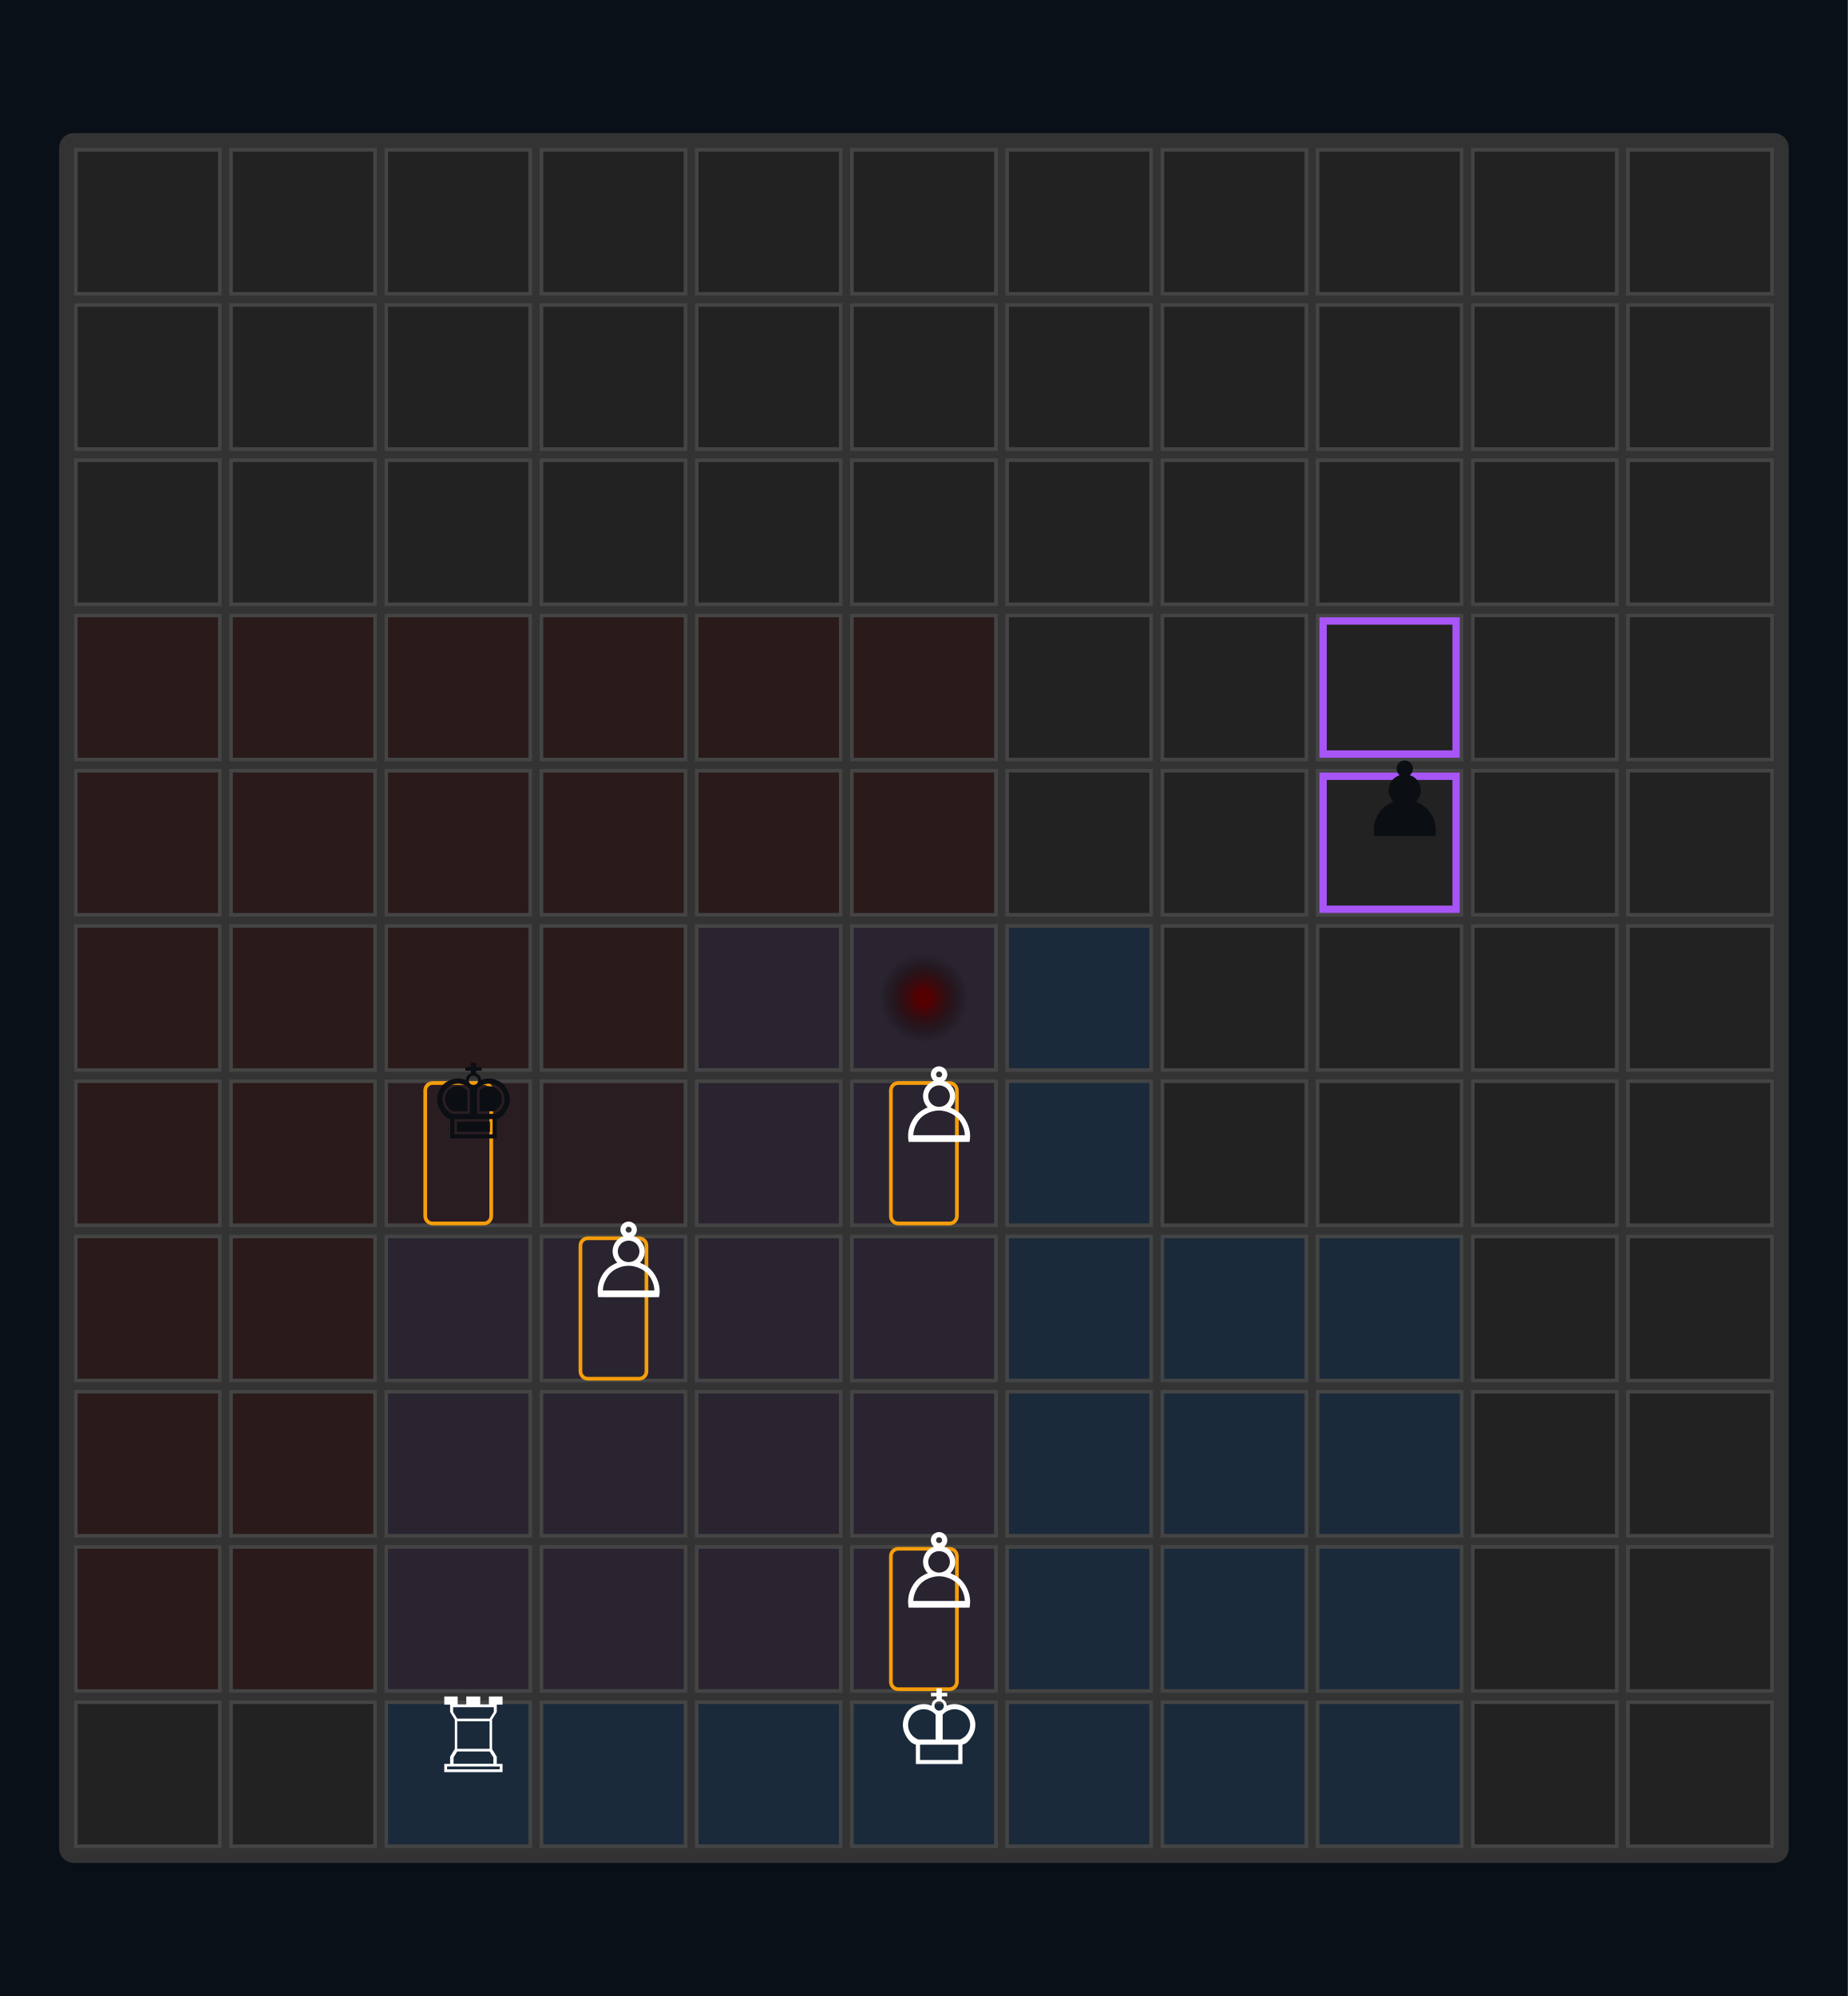
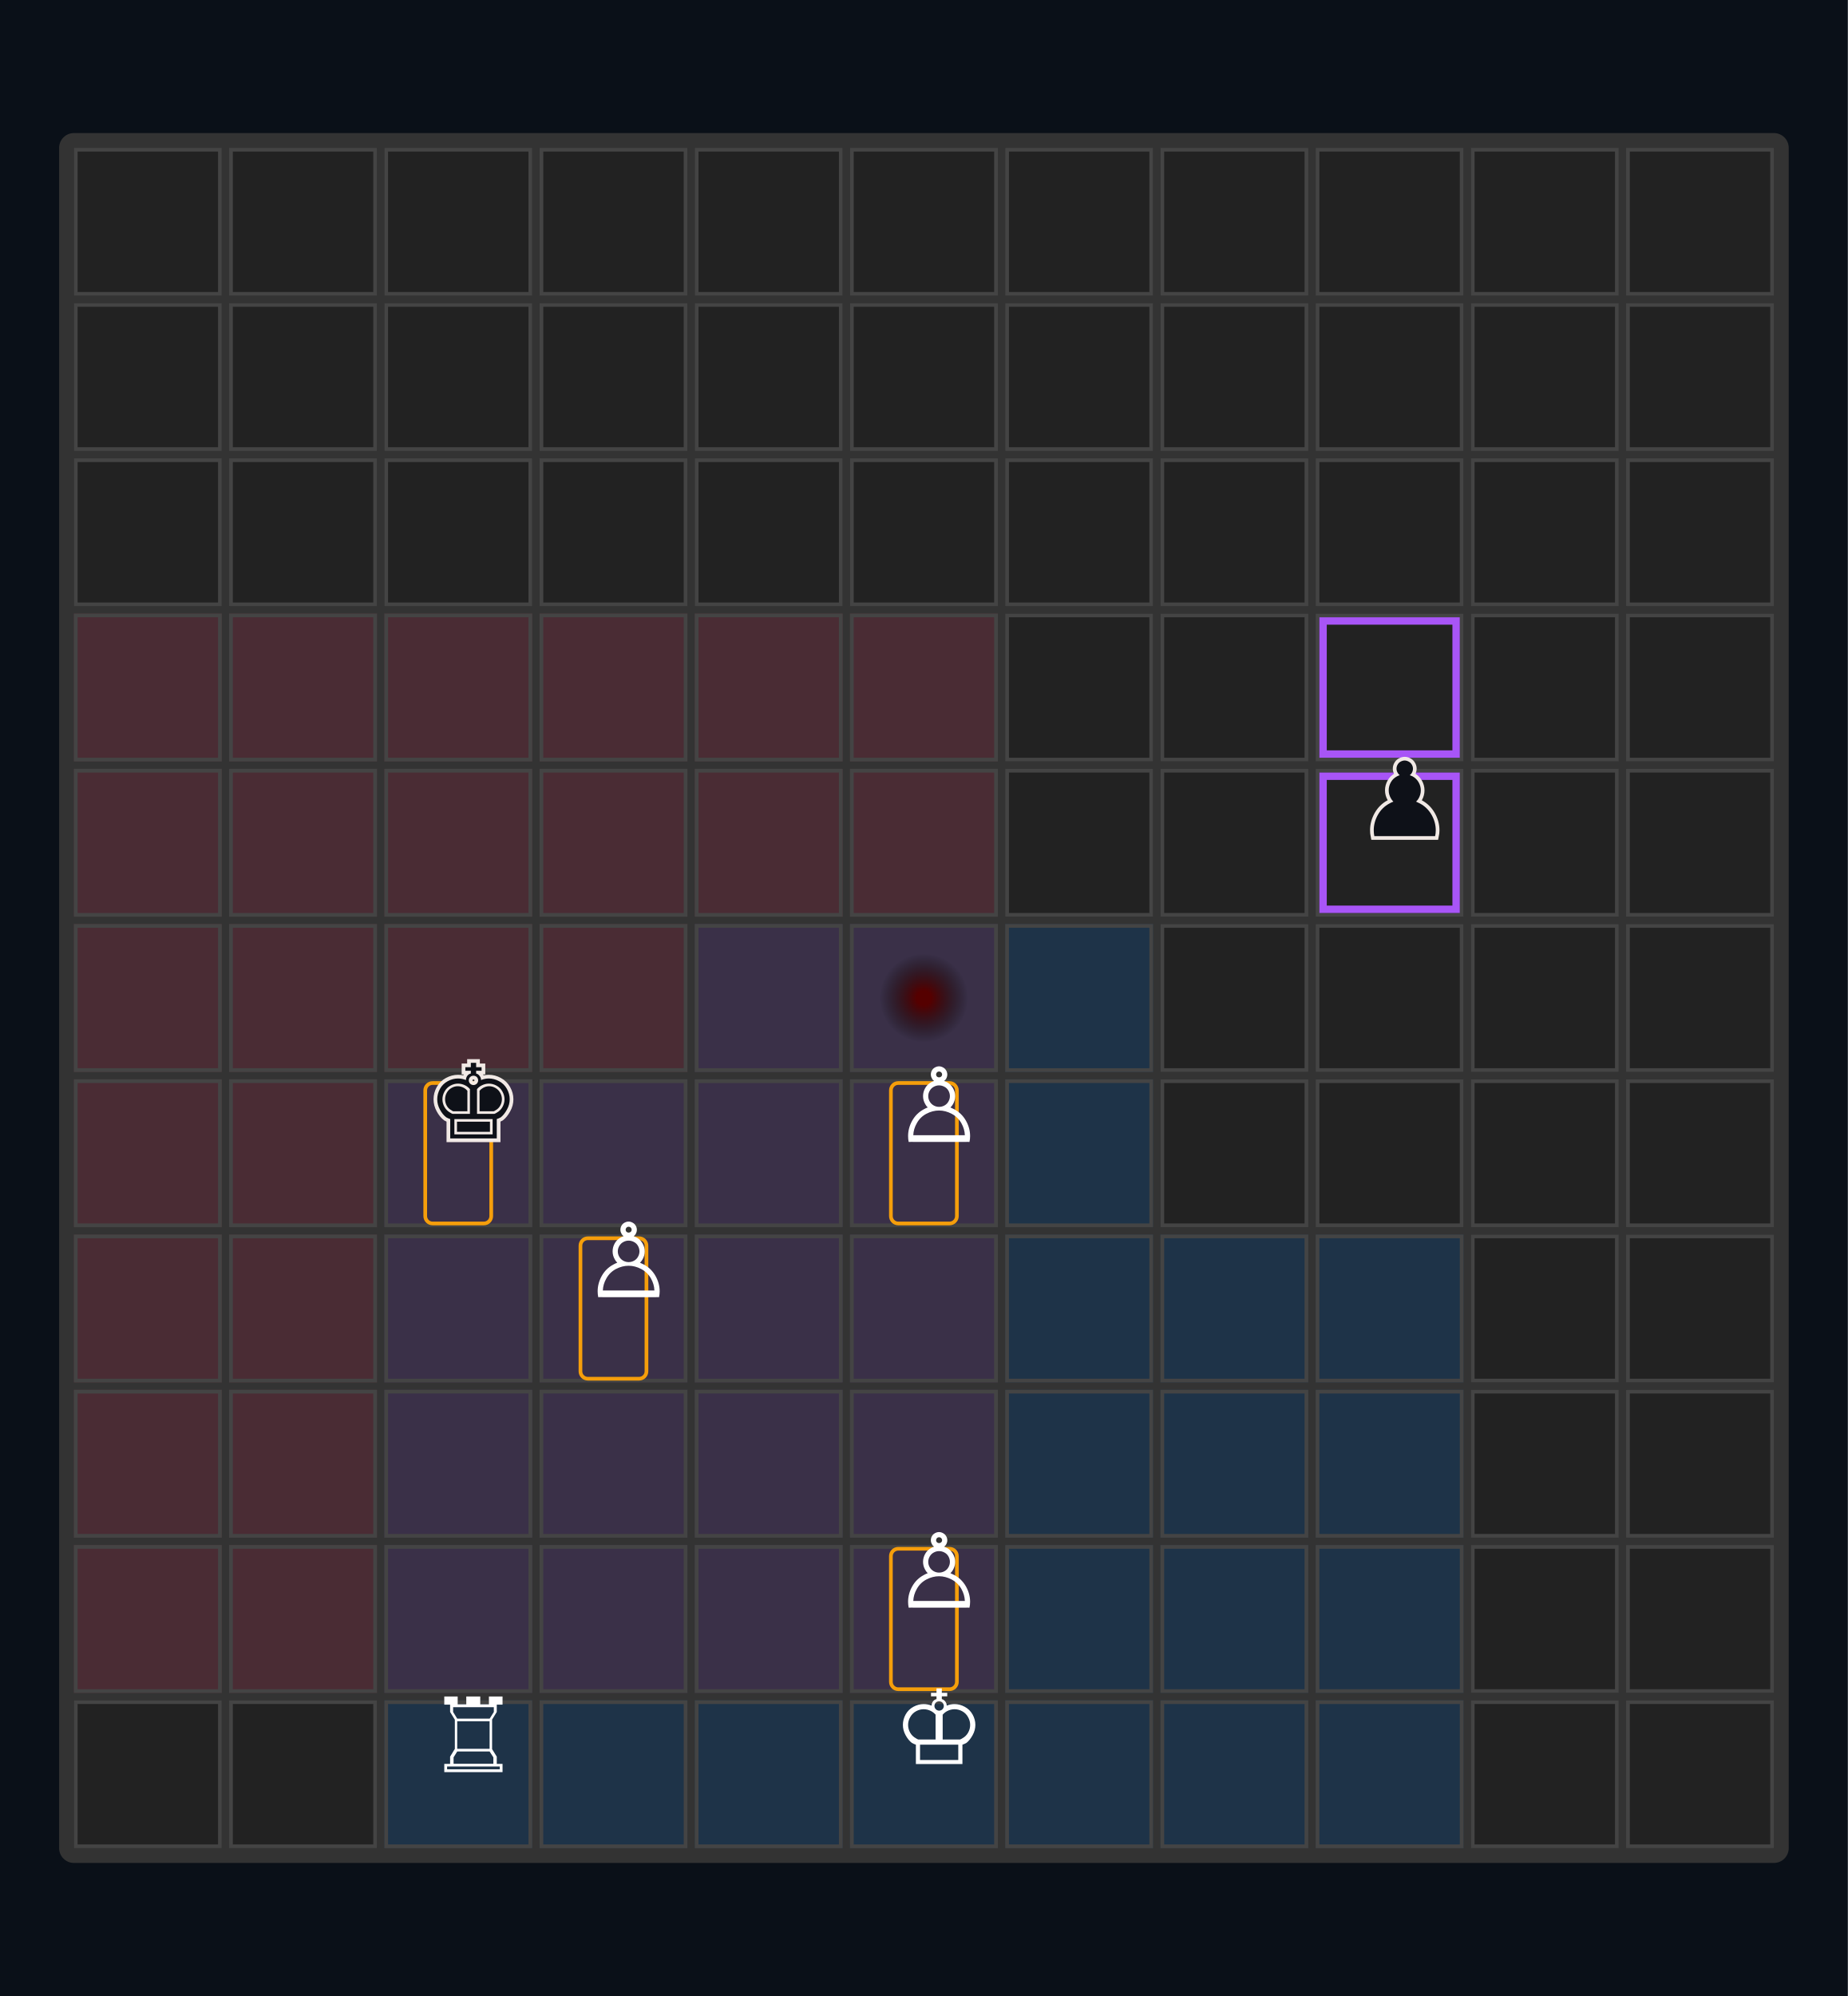
<svg xmlns="http://www.w3.org/2000/svg" width="500" height="540" viewBox="0 0 500 540">
  <defs>
-     <radialGradient id="rg-iuy6a698" gradientUnits="objectBoundingBox" cx="0.5" cy="0.5" r="0.5">
+     <radialGradient id="rg-9z0nohxr" gradientUnits="objectBoundingBox" cx="0.5" cy="0.5" r="0.5">
      <stop offset="10%" stop-color="rgb(85, 0, 0)" />
      <stop offset="60%" stop-color="rgba(0, 0, 0, 0)" />
    </radialGradient>
  </defs>
  <rect x="0" y="0" width="500" height="540" fill="rgb(10, 16, 24)" />
  <rect x="16" y="36" width="468" height="468" rx="4" ry="4" fill="rgb(51, 51, 51)" />
  <rect x="20" y="40" width="40" height="40" fill="rgb(34, 34, 34)" />
  <rect x="20.5" y="40.5" width="39" height="39" fill="none" stroke="rgb(68, 68, 68)" stroke-width="1" />
  <rect x="62" y="40" width="40" height="40" fill="rgb(34, 34, 34)" />
  <rect x="62.5" y="40.5" width="39" height="39" fill="none" stroke="rgb(68, 68, 68)" stroke-width="1" />
  <rect x="104" y="40" width="40" height="40" fill="rgb(34, 34, 34)" />
  <rect x="104.5" y="40.5" width="39" height="39" fill="none" stroke="rgb(68, 68, 68)" stroke-width="1" />
  <rect x="146" y="40" width="40" height="40" fill="rgb(34, 34, 34)" />
  <rect x="146.5" y="40.5" width="39" height="39" fill="none" stroke="rgb(68, 68, 68)" stroke-width="1" />
  <rect x="188" y="40" width="40" height="40" fill="rgb(34, 34, 34)" />
  <rect x="188.5" y="40.5" width="39" height="39" fill="none" stroke="rgb(68, 68, 68)" stroke-width="1" />
  <rect x="230" y="40" width="40" height="40" fill="rgb(34, 34, 34)" />
  <rect x="230.5" y="40.5" width="39" height="39" fill="none" stroke="rgb(68, 68, 68)" stroke-width="1" />
  <rect x="272" y="40" width="40" height="40" fill="rgb(34, 34, 34)" />
  <rect x="272.5" y="40.5" width="39" height="39" fill="none" stroke="rgb(68, 68, 68)" stroke-width="1" />
  <rect x="314" y="40" width="40" height="40" fill="rgb(34, 34, 34)" />
  <rect x="314.5" y="40.5" width="39" height="39" fill="none" stroke="rgb(68, 68, 68)" stroke-width="1" />
  <rect x="356" y="40" width="40" height="40" fill="rgb(34, 34, 34)" />
  <rect x="356.5" y="40.5" width="39" height="39" fill="none" stroke="rgb(68, 68, 68)" stroke-width="1" />
  <rect x="398" y="40" width="40" height="40" fill="rgb(34, 34, 34)" />
  <rect x="398.5" y="40.5" width="39" height="39" fill="none" stroke="rgb(68, 68, 68)" stroke-width="1" />
  <rect x="440" y="40" width="40" height="40" fill="rgb(34, 34, 34)" />
  <rect x="440.5" y="40.5" width="39" height="39" fill="none" stroke="rgb(68, 68, 68)" stroke-width="1" />
  <rect x="20" y="82" width="40" height="40" fill="rgb(34, 34, 34)" />
  <rect x="20.5" y="82.5" width="39" height="39" fill="none" stroke="rgb(68, 68, 68)" stroke-width="1" />
  <rect x="62" y="82" width="40" height="40" fill="rgb(34, 34, 34)" />
  <rect x="62.5" y="82.5" width="39" height="39" fill="none" stroke="rgb(68, 68, 68)" stroke-width="1" />
  <rect x="104" y="82" width="40" height="40" fill="rgb(34, 34, 34)" />
  <rect x="104.5" y="82.5" width="39" height="39" fill="none" stroke="rgb(68, 68, 68)" stroke-width="1" />
  <rect x="146" y="82" width="40" height="40" fill="rgb(34, 34, 34)" />
  <rect x="146.5" y="82.5" width="39" height="39" fill="none" stroke="rgb(68, 68, 68)" stroke-width="1" />
  <rect x="188" y="82" width="40" height="40" fill="rgb(34, 34, 34)" />
  <rect x="188.5" y="82.5" width="39" height="39" fill="none" stroke="rgb(68, 68, 68)" stroke-width="1" />
  <rect x="230" y="82" width="40" height="40" fill="rgb(34, 34, 34)" />
  <rect x="230.5" y="82.5" width="39" height="39" fill="none" stroke="rgb(68, 68, 68)" stroke-width="1" />
  <rect x="272" y="82" width="40" height="40" fill="rgb(34, 34, 34)" />
  <rect x="272.5" y="82.5" width="39" height="39" fill="none" stroke="rgb(68, 68, 68)" stroke-width="1" />
  <rect x="314" y="82" width="40" height="40" fill="rgb(34, 34, 34)" />
  <rect x="314.5" y="82.5" width="39" height="39" fill="none" stroke="rgb(68, 68, 68)" stroke-width="1" />
  <rect x="356" y="82" width="40" height="40" fill="rgb(34, 34, 34)" />
  <rect x="356.5" y="82.5" width="39" height="39" fill="none" stroke="rgb(68, 68, 68)" stroke-width="1" />
  <rect x="398" y="82" width="40" height="40" fill="rgb(34, 34, 34)" />
  <rect x="398.5" y="82.5" width="39" height="39" fill="none" stroke="rgb(68, 68, 68)" stroke-width="1" />
  <rect x="440" y="82" width="40" height="40" fill="rgb(34, 34, 34)" />
  <rect x="440.5" y="82.5" width="39" height="39" fill="none" stroke="rgb(68, 68, 68)" stroke-width="1" />
  <rect x="20" y="124" width="40" height="40" fill="rgb(34, 34, 34)" />
  <rect x="20.5" y="124.5" width="39" height="39" fill="none" stroke="rgb(68, 68, 68)" stroke-width="1" />
  <rect x="62" y="124" width="40" height="40" fill="rgb(34, 34, 34)" />
  <rect x="62.5" y="124.5" width="39" height="39" fill="none" stroke="rgb(68, 68, 68)" stroke-width="1" />
  <rect x="104" y="124" width="40" height="40" fill="rgb(34, 34, 34)" />
  <rect x="104.5" y="124.5" width="39" height="39" fill="none" stroke="rgb(68, 68, 68)" stroke-width="1" />
  <rect x="146" y="124" width="40" height="40" fill="rgb(34, 34, 34)" />
  <rect x="146.5" y="124.5" width="39" height="39" fill="none" stroke="rgb(68, 68, 68)" stroke-width="1" />
  <rect x="188" y="124" width="40" height="40" fill="rgb(34, 34, 34)" />
  <rect x="188.5" y="124.5" width="39" height="39" fill="none" stroke="rgb(68, 68, 68)" stroke-width="1" />
  <rect x="230" y="124" width="40" height="40" fill="rgb(34, 34, 34)" />
  <rect x="230.5" y="124.5" width="39" height="39" fill="none" stroke="rgb(68, 68, 68)" stroke-width="1" />
  <rect x="272" y="124" width="40" height="40" fill="rgb(34, 34, 34)" />
  <rect x="272.5" y="124.5" width="39" height="39" fill="none" stroke="rgb(68, 68, 68)" stroke-width="1" />
  <rect x="314" y="124" width="40" height="40" fill="rgb(34, 34, 34)" />
  <rect x="314.5" y="124.5" width="39" height="39" fill="none" stroke="rgb(68, 68, 68)" stroke-width="1" />
  <rect x="356" y="124" width="40" height="40" fill="rgb(34, 34, 34)" />
  <rect x="356.5" y="124.5" width="39" height="39" fill="none" stroke="rgb(68, 68, 68)" stroke-width="1" />
  <rect x="398" y="124" width="40" height="40" fill="rgb(34, 34, 34)" />
  <rect x="398.5" y="124.5" width="39" height="39" fill="none" stroke="rgb(68, 68, 68)" stroke-width="1" />
  <rect x="440" y="124" width="40" height="40" fill="rgb(34, 34, 34)" />
  <rect x="440.5" y="124.5" width="39" height="39" fill="none" stroke="rgb(68, 68, 68)" stroke-width="1" />
-   <rect x="20" y="166" width="40" height="40" fill="rgb(42, 26, 26)" />
+   <rect x="20" y="166" width="40" height="40" fill="rgb(74, 44, 52)" />
  <rect x="20.5" y="166.5" width="39" height="39" fill="none" stroke="rgb(68, 68, 68)" stroke-width="1" />
-   <rect x="62" y="166" width="40" height="40" fill="rgb(42, 26, 26)" />
+   <rect x="62" y="166" width="40" height="40" fill="rgb(74, 44, 52)" />
  <rect x="62.5" y="166.5" width="39" height="39" fill="none" stroke="rgb(68, 68, 68)" stroke-width="1" />
-   <rect x="104" y="166" width="40" height="40" fill="rgb(42, 26, 26)" />
+   <rect x="104" y="166" width="40" height="40" fill="rgb(74, 44, 52)" />
  <rect x="104.5" y="166.5" width="39" height="39" fill="none" stroke="rgb(68, 68, 68)" stroke-width="1" />
-   <rect x="146" y="166" width="40" height="40" fill="rgb(42, 26, 26)" />
+   <rect x="146" y="166" width="40" height="40" fill="rgb(74, 44, 52)" />
  <rect x="146.5" y="166.5" width="39" height="39" fill="none" stroke="rgb(68, 68, 68)" stroke-width="1" />
-   <rect x="188" y="166" width="40" height="40" fill="rgb(42, 26, 26)" />
+   <rect x="188" y="166" width="40" height="40" fill="rgb(74, 44, 52)" />
  <rect x="188.5" y="166.5" width="39" height="39" fill="none" stroke="rgb(68, 68, 68)" stroke-width="1" />
-   <rect x="230" y="166" width="40" height="40" fill="rgb(42, 26, 26)" />
+   <rect x="230" y="166" width="40" height="40" fill="rgb(74, 44, 52)" />
  <rect x="230.5" y="166.5" width="39" height="39" fill="none" stroke="rgb(68, 68, 68)" stroke-width="1" />
  <rect x="272" y="166" width="40" height="40" fill="rgb(34, 34, 34)" />
  <rect x="272.5" y="166.5" width="39" height="39" fill="none" stroke="rgb(68, 68, 68)" stroke-width="1" />
  <rect x="314" y="166" width="40" height="40" fill="rgb(34, 34, 34)" />
  <rect x="314.5" y="166.5" width="39" height="39" fill="none" stroke="rgb(68, 68, 68)" stroke-width="1" />
  <rect x="356" y="166" width="40" height="40" fill="rgb(34, 34, 34)" />
  <rect x="356.5" y="166.5" width="39" height="39" fill="none" stroke="rgb(68, 68, 68)" stroke-width="1" />
  <rect x="358" y="168" width="36" height="36" fill="none" stroke="rgb(168, 85, 247)" stroke-width="2" />
  <rect x="398" y="166" width="40" height="40" fill="rgb(34, 34, 34)" />
  <rect x="398.5" y="166.5" width="39" height="39" fill="none" stroke="rgb(68, 68, 68)" stroke-width="1" />
  <rect x="440" y="166" width="40" height="40" fill="rgb(34, 34, 34)" />
  <rect x="440.5" y="166.5" width="39" height="39" fill="none" stroke="rgb(68, 68, 68)" stroke-width="1" />
-   <rect x="20" y="208" width="40" height="40" fill="rgb(42, 26, 26)" />
+   <rect x="20" y="208" width="40" height="40" fill="rgb(74, 44, 52)" />
  <rect x="20.5" y="208.5" width="39" height="39" fill="none" stroke="rgb(68, 68, 68)" stroke-width="1" />
-   <rect x="62" y="208" width="40" height="40" fill="rgb(42, 26, 26)" />
+   <rect x="62" y="208" width="40" height="40" fill="rgb(74, 44, 52)" />
  <rect x="62.5" y="208.5" width="39" height="39" fill="none" stroke="rgb(68, 68, 68)" stroke-width="1" />
-   <rect x="104" y="208" width="40" height="40" fill="rgb(42, 26, 26)" />
+   <rect x="104" y="208" width="40" height="40" fill="rgb(74, 44, 52)" />
  <rect x="104.5" y="208.5" width="39" height="39" fill="none" stroke="rgb(68, 68, 68)" stroke-width="1" />
-   <rect x="146" y="208" width="40" height="40" fill="rgb(42, 26, 26)" />
+   <rect x="146" y="208" width="40" height="40" fill="rgb(74, 44, 52)" />
  <rect x="146.5" y="208.5" width="39" height="39" fill="none" stroke="rgb(68, 68, 68)" stroke-width="1" />
-   <rect x="188" y="208" width="40" height="40" fill="rgb(42, 26, 26)" />
+   <rect x="188" y="208" width="40" height="40" fill="rgb(74, 44, 52)" />
  <rect x="188.5" y="208.5" width="39" height="39" fill="none" stroke="rgb(68, 68, 68)" stroke-width="1" />
-   <rect x="230" y="208" width="40" height="40" fill="rgb(42, 26, 26)" />
+   <rect x="230" y="208" width="40" height="40" fill="rgb(74, 44, 52)" />
  <rect x="230.5" y="208.5" width="39" height="39" fill="none" stroke="rgb(68, 68, 68)" stroke-width="1" />
  <rect x="272" y="208" width="40" height="40" fill="rgb(34, 34, 34)" />
  <rect x="272.5" y="208.5" width="39" height="39" fill="none" stroke="rgb(68, 68, 68)" stroke-width="1" />
  <rect x="314" y="208" width="40" height="40" fill="rgb(34, 34, 34)" />
  <rect x="314.5" y="208.5" width="39" height="39" fill="none" stroke="rgb(68, 68, 68)" stroke-width="1" />
  <rect x="356" y="208" width="40" height="40" fill="rgb(34, 34, 34)" />
  <rect x="356.5" y="208.5" width="39" height="39" fill="none" stroke="rgb(68, 68, 68)" stroke-width="1" />
  <rect x="358" y="210" width="36" height="36" fill="none" stroke="rgb(168, 85, 247)" stroke-width="2" />
-   <text x="367.56" y="226.19" fill="rgb(11, 14, 19)" font-size="28" font-family="'IBM Plex Sans'" font-weight="400" font-style="normal" xml:space="preserve">♟</text>
+   <text x="367.56" y="226.19" fill="rgb(14, 17, 24)" font-size="28" font-family="'IBM Plex Sans'" font-weight="400" font-style="normal" xml:space="preserve" stroke="rgba(244, 236, 232, 0.98)" stroke-width="2" paint-order="stroke fill">♟</text>
  <rect x="398" y="208" width="40" height="40" fill="rgb(34, 34, 34)" />
  <rect x="398.5" y="208.5" width="39" height="39" fill="none" stroke="rgb(68, 68, 68)" stroke-width="1" />
  <rect x="440" y="208" width="40" height="40" fill="rgb(34, 34, 34)" />
  <rect x="440.5" y="208.5" width="39" height="39" fill="none" stroke="rgb(68, 68, 68)" stroke-width="1" />
-   <rect x="20" y="250" width="40" height="40" fill="rgb(42, 26, 26)" />
+   <rect x="20" y="250" width="40" height="40" fill="rgb(74, 44, 52)" />
  <rect x="20.5" y="250.5" width="39" height="39" fill="none" stroke="rgb(68, 68, 68)" stroke-width="1" />
-   <rect x="62" y="250" width="40" height="40" fill="rgb(42, 26, 26)" />
+   <rect x="62" y="250" width="40" height="40" fill="rgb(74, 44, 52)" />
  <rect x="62.5" y="250.5" width="39" height="39" fill="none" stroke="rgb(68, 68, 68)" stroke-width="1" />
-   <rect x="104" y="250" width="40" height="40" fill="rgb(42, 26, 26)" />
+   <rect x="104" y="250" width="40" height="40" fill="rgb(74, 44, 52)" />
  <rect x="104.5" y="250.5" width="39" height="39" fill="none" stroke="rgb(68, 68, 68)" stroke-width="1" />
-   <rect x="146" y="250" width="40" height="40" fill="rgb(42, 26, 26)" />
+   <rect x="146" y="250" width="40" height="40" fill="rgb(74, 44, 52)" />
  <rect x="146.5" y="250.5" width="39" height="39" fill="none" stroke="rgb(68, 68, 68)" stroke-width="1" />
-   <rect x="188" y="250" width="40" height="40" fill="rgb(42, 36, 48)" />
+   <rect x="188" y="250" width="40" height="40" fill="rgb(58, 48, 72)" />
  <rect x="188.5" y="250.5" width="39" height="39" fill="none" stroke="rgb(68, 68, 68)" stroke-width="1" />
-   <rect x="230" y="250" width="40" height="40" fill="rgb(42, 36, 48)" />
-   <rect x="230" y="250" width="40" height="40" fill="url(#rg-iuy6a698)" />
+   <rect x="230" y="250" width="40" height="40" fill="rgb(58, 48, 72)" />
+   <rect x="230" y="250" width="40" height="40" fill="url(#rg-9z0nohxr)" />
  <rect x="230.5" y="250.5" width="39" height="39" fill="none" stroke="rgb(68, 68, 68)" stroke-width="1" />
-   <rect x="272" y="250" width="40" height="40" fill="rgb(26, 42, 58)" />
+   <rect x="272" y="250" width="40" height="40" fill="rgb(30, 51, 72)" />
  <rect x="272.5" y="250.5" width="39" height="39" fill="none" stroke="rgb(68, 68, 68)" stroke-width="1" />
  <rect x="314" y="250" width="40" height="40" fill="rgb(34, 34, 34)" />
  <rect x="314.5" y="250.5" width="39" height="39" fill="none" stroke="rgb(68, 68, 68)" stroke-width="1" />
  <rect x="356" y="250" width="40" height="40" fill="rgb(34, 34, 34)" />
  <rect x="356.5" y="250.5" width="39" height="39" fill="none" stroke="rgb(68, 68, 68)" stroke-width="1" />
  <rect x="398" y="250" width="40" height="40" fill="rgb(34, 34, 34)" />
  <rect x="398.5" y="250.5" width="39" height="39" fill="none" stroke="rgb(68, 68, 68)" stroke-width="1" />
  <rect x="440" y="250" width="40" height="40" fill="rgb(34, 34, 34)" />
  <rect x="440.5" y="250.5" width="39" height="39" fill="none" stroke="rgb(68, 68, 68)" stroke-width="1" />
-   <rect x="20" y="292" width="40" height="40" fill="rgb(42, 26, 26)" />
+   <rect x="20" y="292" width="40" height="40" fill="rgb(74, 44, 52)" />
  <rect x="20.5" y="292.5" width="39" height="39" fill="none" stroke="rgb(68, 68, 68)" stroke-width="1" />
-   <rect x="62" y="292" width="40" height="40" fill="rgb(42, 26, 26)" />
+   <rect x="62" y="292" width="40" height="40" fill="rgb(74, 44, 52)" />
  <rect x="62.5" y="292.5" width="39" height="39" fill="none" stroke="rgb(68, 68, 68)" stroke-width="1" />
-   <rect x="104" y="292" width="40" height="40" fill="rgb(42, 29, 33)" />
+   <rect x="104" y="292" width="40" height="40" fill="rgb(58, 48, 72)" />
  <rect x="104.5" y="292.5" width="39" height="39" fill="none" stroke="rgb(68, 68, 68)" stroke-width="1" />
  <rect x="115.062" y="293" width="17.859" height="38" rx="2" ry="2" fill="none" stroke="rgb(245, 158, 11)" stroke-width="1" />
-   <text x="115.56" y="307.99" fill="rgb(11, 14, 19)" font-size="28" font-family="'IBM Plex Sans'" font-weight="400" font-style="normal" xml:space="preserve">♚</text>
-   <rect x="146" y="292" width="40" height="40" fill="rgb(42, 29, 33)" />
+   <text x="115.56" y="307.99" fill="rgb(14, 17, 24)" font-size="28" font-family="'IBM Plex Sans'" font-weight="400" font-style="normal" xml:space="preserve" stroke="rgba(244, 236, 232, 0.98)" stroke-width="2" paint-order="stroke fill">♚</text>
+   <rect x="146" y="292" width="40" height="40" fill="rgb(58, 48, 72)" />
  <rect x="146.5" y="292.5" width="39" height="39" fill="none" stroke="rgb(68, 68, 68)" stroke-width="1" />
-   <rect x="188" y="292" width="40" height="40" fill="rgb(42, 36, 48)" />
+   <rect x="188" y="292" width="40" height="40" fill="rgb(58, 48, 72)" />
  <rect x="188.5" y="292.5" width="39" height="39" fill="none" stroke="rgb(68, 68, 68)" stroke-width="1" />
-   <rect x="230" y="292" width="40" height="40" fill="rgb(42, 36, 48)" />
+   <rect x="230" y="292" width="40" height="40" fill="rgb(58, 48, 72)" />
  <rect x="230.5" y="292.5" width="39" height="39" fill="none" stroke="rgb(68, 68, 68)" stroke-width="1" />
  <rect x="241.062" y="293" width="17.859" height="38" rx="2" ry="2" fill="none" stroke="rgb(245, 158, 11)" stroke-width="1" />
  <text x="241.56" y="308.92" fill="rgb(255, 255, 255)" font-size="28" font-family="'IBM Plex Sans'" font-weight="400" font-style="normal" xml:space="preserve">♙</text>
-   <rect x="272" y="292" width="40" height="40" fill="rgb(26, 42, 58)" />
+   <rect x="272" y="292" width="40" height="40" fill="rgb(30, 51, 72)" />
  <rect x="272.5" y="292.5" width="39" height="39" fill="none" stroke="rgb(68, 68, 68)" stroke-width="1" />
  <rect x="314" y="292" width="40" height="40" fill="rgb(34, 34, 34)" />
  <rect x="314.5" y="292.5" width="39" height="39" fill="none" stroke="rgb(68, 68, 68)" stroke-width="1" />
  <rect x="356" y="292" width="40" height="40" fill="rgb(34, 34, 34)" />
  <rect x="356.5" y="292.5" width="39" height="39" fill="none" stroke="rgb(68, 68, 68)" stroke-width="1" />
  <rect x="398" y="292" width="40" height="40" fill="rgb(34, 34, 34)" />
  <rect x="398.5" y="292.5" width="39" height="39" fill="none" stroke="rgb(68, 68, 68)" stroke-width="1" />
  <rect x="440" y="292" width="40" height="40" fill="rgb(34, 34, 34)" />
  <rect x="440.5" y="292.5" width="39" height="39" fill="none" stroke="rgb(68, 68, 68)" stroke-width="1" />
-   <rect x="20" y="334" width="40" height="40" fill="rgb(42, 26, 26)" />
+   <rect x="20" y="334" width="40" height="40" fill="rgb(74, 44, 52)" />
  <rect x="20.5" y="334.5" width="39" height="39" fill="none" stroke="rgb(68, 68, 68)" stroke-width="1" />
-   <rect x="62" y="334" width="40" height="40" fill="rgb(42, 26, 26)" />
+   <rect x="62" y="334" width="40" height="40" fill="rgb(74, 44, 52)" />
  <rect x="62.5" y="334.5" width="39" height="39" fill="none" stroke="rgb(68, 68, 68)" stroke-width="1" />
-   <rect x="104" y="334" width="40" height="40" fill="rgb(42, 36, 48)" />
+   <rect x="104" y="334" width="40" height="40" fill="rgb(58, 48, 72)" />
  <rect x="104.5" y="334.5" width="39" height="39" fill="none" stroke="rgb(68, 68, 68)" stroke-width="1" />
-   <rect x="146" y="334" width="40" height="40" fill="rgb(42, 36, 48)" />
+   <rect x="146" y="334" width="40" height="40" fill="rgb(58, 48, 72)" />
  <rect x="146.5" y="334.5" width="39" height="39" fill="none" stroke="rgb(68, 68, 68)" stroke-width="1" />
  <rect x="157.062" y="335" width="17.859" height="38" rx="2" ry="2" fill="none" stroke="rgb(245, 158, 11)" stroke-width="1" />
  <text x="157.56" y="350.92" fill="rgb(255, 255, 255)" font-size="28" font-family="'IBM Plex Sans'" font-weight="400" font-style="normal" xml:space="preserve">♙</text>
-   <rect x="188" y="334" width="40" height="40" fill="rgb(42, 36, 48)" />
+   <rect x="188" y="334" width="40" height="40" fill="rgb(58, 48, 72)" />
  <rect x="188.5" y="334.5" width="39" height="39" fill="none" stroke="rgb(68, 68, 68)" stroke-width="1" />
-   <rect x="230" y="334" width="40" height="40" fill="rgb(42, 36, 48)" />
+   <rect x="230" y="334" width="40" height="40" fill="rgb(58, 48, 72)" />
  <rect x="230.5" y="334.5" width="39" height="39" fill="none" stroke="rgb(68, 68, 68)" stroke-width="1" />
-   <rect x="272" y="334" width="40" height="40" fill="rgb(26, 42, 58)" />
+   <rect x="272" y="334" width="40" height="40" fill="rgb(30, 51, 72)" />
  <rect x="272.5" y="334.5" width="39" height="39" fill="none" stroke="rgb(68, 68, 68)" stroke-width="1" />
-   <rect x="314" y="334" width="40" height="40" fill="rgb(26, 42, 58)" />
+   <rect x="314" y="334" width="40" height="40" fill="rgb(30, 51, 72)" />
  <rect x="314.5" y="334.5" width="39" height="39" fill="none" stroke="rgb(68, 68, 68)" stroke-width="1" />
-   <rect x="356" y="334" width="40" height="40" fill="rgb(26, 42, 58)" />
+   <rect x="356" y="334" width="40" height="40" fill="rgb(30, 51, 72)" />
  <rect x="356.5" y="334.5" width="39" height="39" fill="none" stroke="rgb(68, 68, 68)" stroke-width="1" />
  <rect x="398" y="334" width="40" height="40" fill="rgb(34, 34, 34)" />
  <rect x="398.5" y="334.5" width="39" height="39" fill="none" stroke="rgb(68, 68, 68)" stroke-width="1" />
  <rect x="440" y="334" width="40" height="40" fill="rgb(34, 34, 34)" />
  <rect x="440.5" y="334.5" width="39" height="39" fill="none" stroke="rgb(68, 68, 68)" stroke-width="1" />
-   <rect x="20" y="376" width="40" height="40" fill="rgb(42, 26, 26)" />
+   <rect x="20" y="376" width="40" height="40" fill="rgb(74, 44, 52)" />
  <rect x="20.5" y="376.5" width="39" height="39" fill="none" stroke="rgb(68, 68, 68)" stroke-width="1" />
-   <rect x="62" y="376" width="40" height="40" fill="rgb(42, 26, 26)" />
+   <rect x="62" y="376" width="40" height="40" fill="rgb(74, 44, 52)" />
  <rect x="62.5" y="376.5" width="39" height="39" fill="none" stroke="rgb(68, 68, 68)" stroke-width="1" />
-   <rect x="104" y="376" width="40" height="40" fill="rgb(42, 36, 48)" />
+   <rect x="104" y="376" width="40" height="40" fill="rgb(58, 48, 72)" />
  <rect x="104.5" y="376.5" width="39" height="39" fill="none" stroke="rgb(68, 68, 68)" stroke-width="1" />
-   <rect x="146" y="376" width="40" height="40" fill="rgb(42, 36, 48)" />
+   <rect x="146" y="376" width="40" height="40" fill="rgb(58, 48, 72)" />
  <rect x="146.5" y="376.5" width="39" height="39" fill="none" stroke="rgb(68, 68, 68)" stroke-width="1" />
-   <rect x="188" y="376" width="40" height="40" fill="rgb(42, 36, 48)" />
+   <rect x="188" y="376" width="40" height="40" fill="rgb(58, 48, 72)" />
  <rect x="188.5" y="376.5" width="39" height="39" fill="none" stroke="rgb(68, 68, 68)" stroke-width="1" />
-   <rect x="230" y="376" width="40" height="40" fill="rgb(42, 36, 48)" />
+   <rect x="230" y="376" width="40" height="40" fill="rgb(58, 48, 72)" />
  <rect x="230.5" y="376.5" width="39" height="39" fill="none" stroke="rgb(68, 68, 68)" stroke-width="1" />
-   <rect x="272" y="376" width="40" height="40" fill="rgb(26, 42, 58)" />
+   <rect x="272" y="376" width="40" height="40" fill="rgb(30, 51, 72)" />
  <rect x="272.5" y="376.5" width="39" height="39" fill="none" stroke="rgb(68, 68, 68)" stroke-width="1" />
-   <rect x="314" y="376" width="40" height="40" fill="rgb(26, 42, 58)" />
+   <rect x="314" y="376" width="40" height="40" fill="rgb(30, 51, 72)" />
  <rect x="314.5" y="376.5" width="39" height="39" fill="none" stroke="rgb(68, 68, 68)" stroke-width="1" />
-   <rect x="356" y="376" width="40" height="40" fill="rgb(26, 42, 58)" />
+   <rect x="356" y="376" width="40" height="40" fill="rgb(30, 51, 72)" />
  <rect x="356.5" y="376.5" width="39" height="39" fill="none" stroke="rgb(68, 68, 68)" stroke-width="1" />
  <rect x="398" y="376" width="40" height="40" fill="rgb(34, 34, 34)" />
  <rect x="398.5" y="376.5" width="39" height="39" fill="none" stroke="rgb(68, 68, 68)" stroke-width="1" />
  <rect x="440" y="376" width="40" height="40" fill="rgb(34, 34, 34)" />
  <rect x="440.5" y="376.5" width="39" height="39" fill="none" stroke="rgb(68, 68, 68)" stroke-width="1" />
-   <rect x="20" y="418" width="40" height="40" fill="rgb(42, 26, 26)" />
+   <rect x="20" y="418" width="40" height="40" fill="rgb(74, 44, 52)" />
  <rect x="20.5" y="418.5" width="39" height="39" fill="none" stroke="rgb(68, 68, 68)" stroke-width="1" />
-   <rect x="62" y="418" width="40" height="40" fill="rgb(42, 26, 26)" />
+   <rect x="62" y="418" width="40" height="40" fill="rgb(74, 44, 52)" />
  <rect x="62.5" y="418.5" width="39" height="39" fill="none" stroke="rgb(68, 68, 68)" stroke-width="1" />
-   <rect x="104" y="418" width="40" height="40" fill="rgb(42, 36, 48)" />
+   <rect x="104" y="418" width="40" height="40" fill="rgb(58, 48, 72)" />
  <rect x="104.5" y="418.5" width="39" height="39" fill="none" stroke="rgb(68, 68, 68)" stroke-width="1" />
-   <rect x="146" y="418" width="40" height="40" fill="rgb(42, 36, 48)" />
+   <rect x="146" y="418" width="40" height="40" fill="rgb(58, 48, 72)" />
  <rect x="146.5" y="418.5" width="39" height="39" fill="none" stroke="rgb(68, 68, 68)" stroke-width="1" />
-   <rect x="188" y="418" width="40" height="40" fill="rgb(42, 36, 48)" />
+   <rect x="188" y="418" width="40" height="40" fill="rgb(58, 48, 72)" />
  <rect x="188.5" y="418.5" width="39" height="39" fill="none" stroke="rgb(68, 68, 68)" stroke-width="1" />
-   <rect x="230" y="418" width="40" height="40" fill="rgb(42, 36, 48)" />
+   <rect x="230" y="418" width="40" height="40" fill="rgb(58, 48, 72)" />
  <rect x="230.5" y="418.5" width="39" height="39" fill="none" stroke="rgb(68, 68, 68)" stroke-width="1" />
  <rect x="241.062" y="419" width="17.859" height="38" rx="2" ry="2" fill="none" stroke="rgb(245, 158, 11)" stroke-width="1" />
  <text x="241.56" y="434.92" fill="rgb(255, 255, 255)" font-size="28" font-family="'IBM Plex Sans'" font-weight="400" font-style="normal" xml:space="preserve">♙</text>
-   <rect x="272" y="418" width="40" height="40" fill="rgb(26, 42, 58)" />
+   <rect x="272" y="418" width="40" height="40" fill="rgb(30, 51, 72)" />
  <rect x="272.5" y="418.5" width="39" height="39" fill="none" stroke="rgb(68, 68, 68)" stroke-width="1" />
-   <rect x="314" y="418" width="40" height="40" fill="rgb(26, 42, 58)" />
+   <rect x="314" y="418" width="40" height="40" fill="rgb(30, 51, 72)" />
  <rect x="314.5" y="418.5" width="39" height="39" fill="none" stroke="rgb(68, 68, 68)" stroke-width="1" />
-   <rect x="356" y="418" width="40" height="40" fill="rgb(26, 42, 58)" />
+   <rect x="356" y="418" width="40" height="40" fill="rgb(30, 51, 72)" />
  <rect x="356.5" y="418.5" width="39" height="39" fill="none" stroke="rgb(68, 68, 68)" stroke-width="1" />
  <rect x="398" y="418" width="40" height="40" fill="rgb(34, 34, 34)" />
  <rect x="398.5" y="418.5" width="39" height="39" fill="none" stroke="rgb(68, 68, 68)" stroke-width="1" />
  <rect x="440" y="418" width="40" height="40" fill="rgb(34, 34, 34)" />
  <rect x="440.5" y="418.5" width="39" height="39" fill="none" stroke="rgb(68, 68, 68)" stroke-width="1" />
  <rect x="20" y="460" width="40" height="40" fill="rgb(34, 34, 34)" />
  <rect x="20.5" y="460.5" width="39" height="39" fill="none" stroke="rgb(68, 68, 68)" stroke-width="1" />
  <rect x="62" y="460" width="40" height="40" fill="rgb(34, 34, 34)" />
  <rect x="62.5" y="460.5" width="39" height="39" fill="none" stroke="rgb(68, 68, 68)" stroke-width="1" />
-   <rect x="104" y="460" width="40" height="40" fill="rgb(26, 42, 58)" />
+   <rect x="104" y="460" width="40" height="40" fill="rgb(30, 51, 72)" />
  <rect x="104.5" y="460.5" width="39" height="39" fill="none" stroke="rgb(68, 68, 68)" stroke-width="1" />
  <text x="115.56" y="479.4" fill="rgb(255, 255, 255)" font-size="28" font-family="'IBM Plex Sans'" font-weight="400" font-style="normal" xml:space="preserve">♖</text>
-   <rect x="146" y="460" width="40" height="40" fill="rgb(26, 42, 58)" />
+   <rect x="146" y="460" width="40" height="40" fill="rgb(30, 51, 72)" />
  <rect x="146.5" y="460.5" width="39" height="39" fill="none" stroke="rgb(68, 68, 68)" stroke-width="1" />
-   <rect x="188" y="460" width="40" height="40" fill="rgb(26, 42, 58)" />
+   <rect x="188" y="460" width="40" height="40" fill="rgb(30, 51, 72)" />
  <rect x="188.5" y="460.5" width="39" height="39" fill="none" stroke="rgb(68, 68, 68)" stroke-width="1" />
-   <rect x="230" y="460" width="40" height="40" fill="rgb(26, 42, 58)" />
+   <rect x="230" y="460" width="40" height="40" fill="rgb(30, 51, 72)" />
  <rect x="230.5" y="460.5" width="39" height="39" fill="none" stroke="rgb(68, 68, 68)" stroke-width="1" />
  <text x="241.56" y="477.24" fill="rgb(255, 255, 255)" font-size="28" font-family="'IBM Plex Sans'" font-weight="400" font-style="normal" xml:space="preserve">♔</text>
-   <rect x="272" y="460" width="40" height="40" fill="rgb(26, 42, 58)" />
+   <rect x="272" y="460" width="40" height="40" fill="rgb(30, 51, 72)" />
  <rect x="272.5" y="460.5" width="39" height="39" fill="none" stroke="rgb(68, 68, 68)" stroke-width="1" />
-   <rect x="314" y="460" width="40" height="40" fill="rgb(26, 42, 58)" />
+   <rect x="314" y="460" width="40" height="40" fill="rgb(30, 51, 72)" />
  <rect x="314.5" y="460.5" width="39" height="39" fill="none" stroke="rgb(68, 68, 68)" stroke-width="1" />
-   <rect x="356" y="460" width="40" height="40" fill="rgb(26, 42, 58)" />
+   <rect x="356" y="460" width="40" height="40" fill="rgb(30, 51, 72)" />
  <rect x="356.5" y="460.5" width="39" height="39" fill="none" stroke="rgb(68, 68, 68)" stroke-width="1" />
  <rect x="398" y="460" width="40" height="40" fill="rgb(34, 34, 34)" />
  <rect x="398.5" y="460.5" width="39" height="39" fill="none" stroke="rgb(68, 68, 68)" stroke-width="1" />
  <rect x="440" y="460" width="40" height="40" fill="rgb(34, 34, 34)" />
  <rect x="440.5" y="460.5" width="39" height="39" fill="none" stroke="rgb(68, 68, 68)" stroke-width="1" />
</svg>
